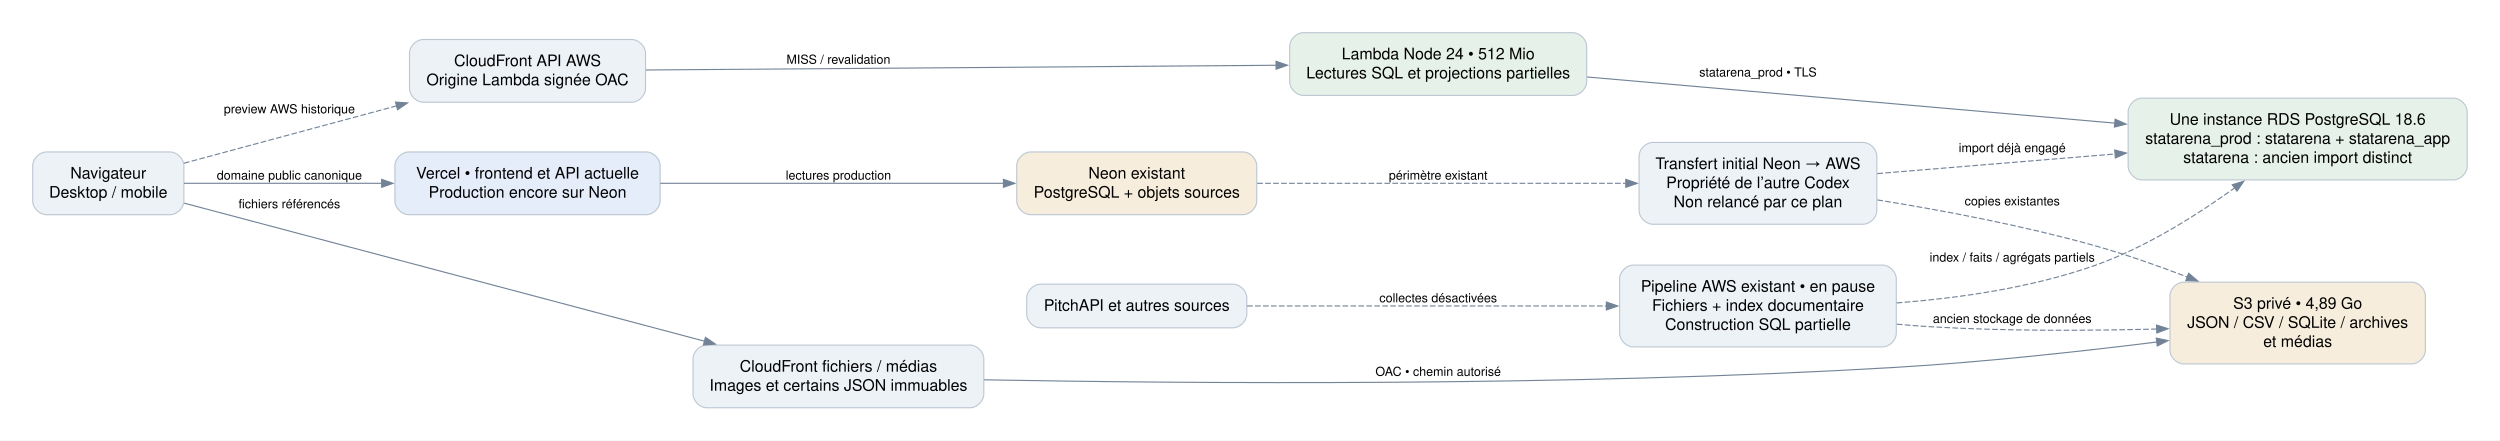
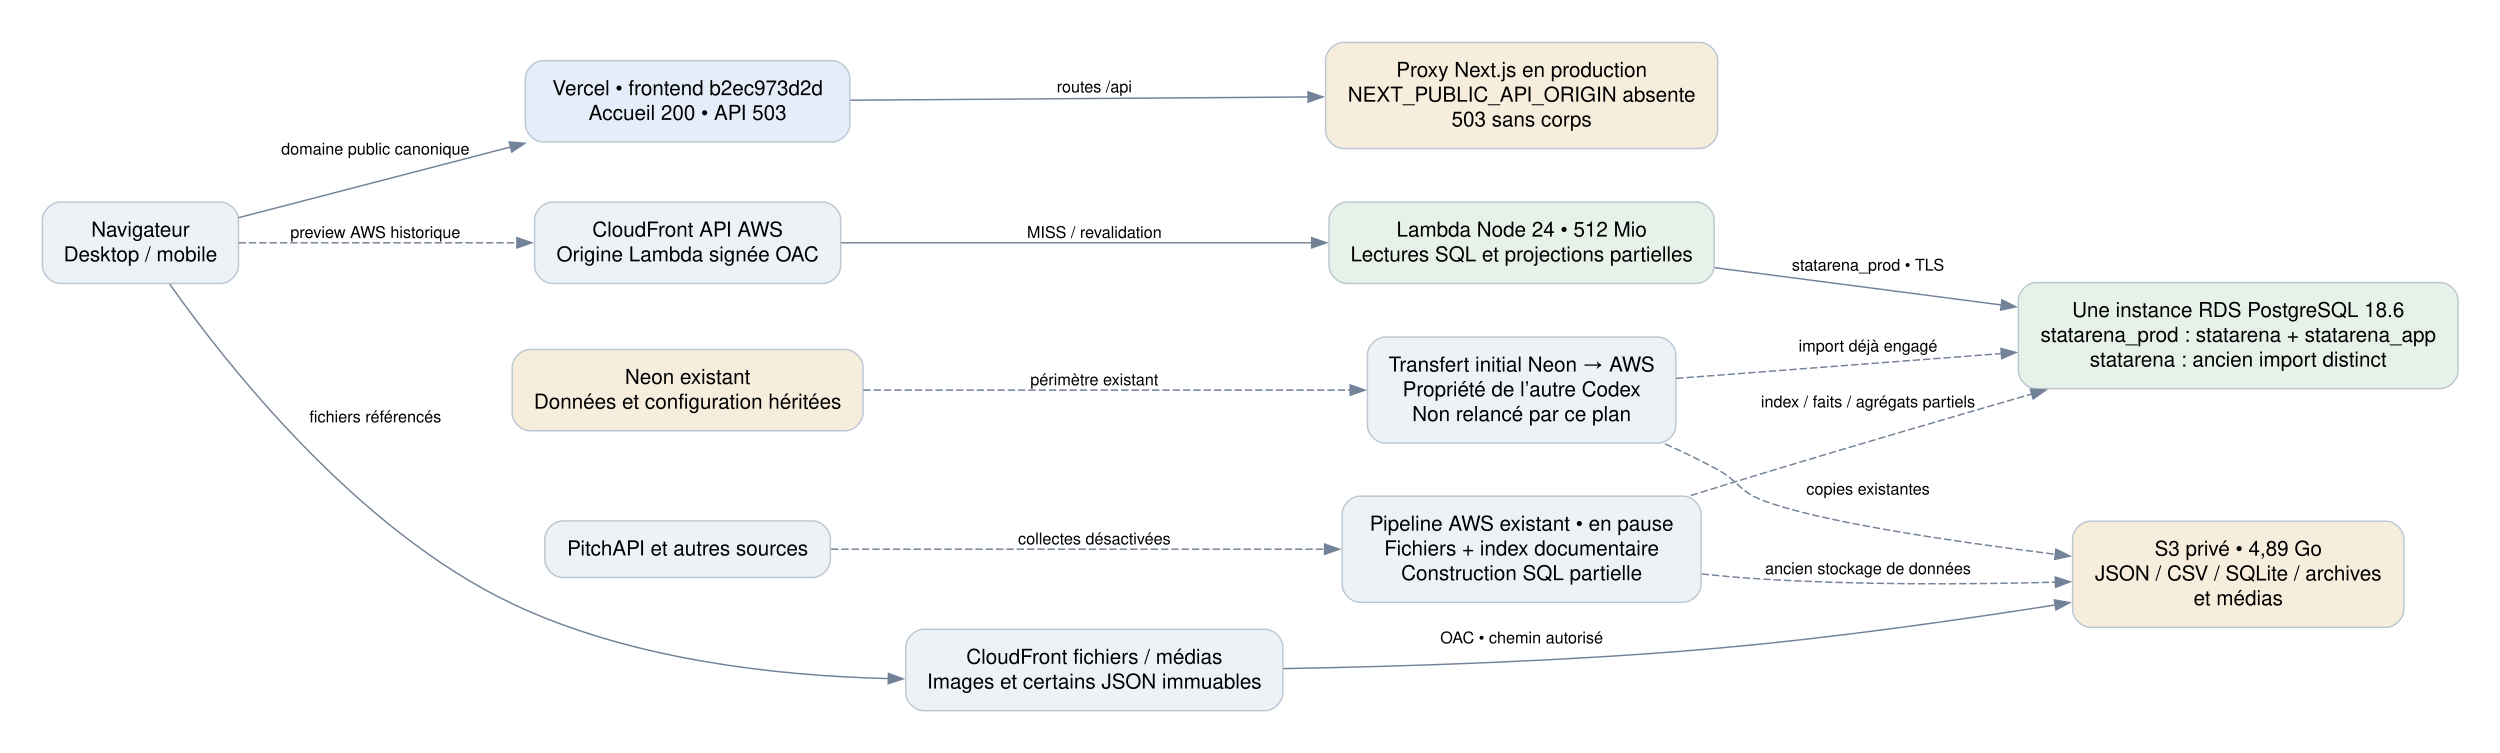
- <svg xmlns="http://www.w3.org/2000/svg" width="2201pt" height="388pt" viewBox="0.00 0.00 2201.00 388.00">
-   <g id="graph0" class="graph" transform="scale(1 1) rotate(0) translate(28.8 359)">
-     <polygon fill="white" stroke="none" points="-28.8,28.8 -28.8,-359 2172.11,-359 2172.11,28.8 -28.8,28.8" />
+ <svg xmlns="http://www.w3.org/2000/svg" width="1697pt" height="511pt" viewBox="0.00 0.00 1697.00 511.00">
+   <g id="graph0" class="graph" transform="scale(1 1) rotate(0) translate(28.8 482.4)">
+     <polygon fill="white" stroke="none" points="-28.8,28.8 -28.8,-482.4 1668.55,-482.4 1668.55,28.8 -28.8,28.8" />
    <g id="node1" class="node">
-       <path fill="#edf2f7" stroke="#bcc7d2" d="M121.07,-225.2C121.07,-225.2 12,-225.2 12,-225.2 6,-225.2 0,-219.2 0,-213.2 0,-213.2 0,-182 0,-182 0,-176 6,-170 12,-170 12,-170 121.07,-170 121.07,-170 127.07,-170 133.07,-176 133.07,-182 133.07,-182 133.07,-213.2 133.07,-213.2 133.07,-219.2 127.07,-225.2 121.07,-225.2" />
-       <text xml:space="preserve" text-anchor="middle" x="66.53" y="-201.8" font-family="Helvetica,sans-Serif" font-size="14.00">Navigateur</text>
-       <text xml:space="preserve" text-anchor="middle" x="66.53" y="-185" font-family="Helvetica,sans-Serif" font-size="14.00">Desktop / mobile</text>
+       <path fill="#edf2f7" stroke="#bcc7d2" d="M121.07,-345.2C121.07,-345.2 12,-345.2 12,-345.2 6,-345.2 0,-339.2 0,-333.2 0,-333.2 0,-302 0,-302 0,-296 6,-290 12,-290 12,-290 121.07,-290 121.07,-290 127.07,-290 133.07,-296 133.07,-302 133.07,-302 133.07,-333.2 133.07,-333.2 133.07,-339.2 127.07,-345.2 121.07,-345.2" />
+       <text xml:space="preserve" text-anchor="middle" x="66.53" y="-321.8" font-family="Helvetica,sans-Serif" font-size="14.00">Navigateur</text>
+       <text xml:space="preserve" text-anchor="middle" x="66.53" y="-305" font-family="Helvetica,sans-Serif" font-size="14.00">Desktop / mobile</text>
    </g>
    <g id="node2" class="node">
-       <path fill="#e4edf9" stroke="#bcc7d2" d="M540.35,-225.2C540.35,-225.2 330.88,-225.2 330.88,-225.2 324.88,-225.2 318.88,-219.2 318.88,-213.2 318.88,-213.2 318.88,-182 318.88,-182 318.88,-176 324.88,-170 330.88,-170 330.88,-170 540.35,-170 540.35,-170 546.35,-170 552.35,-176 552.35,-182 552.35,-182 552.35,-213.2 552.35,-213.2 552.35,-219.2 546.35,-225.2 540.35,-225.2" />
-       <text xml:space="preserve" text-anchor="middle" x="435.62" y="-201.8" font-family="Helvetica,sans-Serif" font-size="14.00">Vercel • frontend et API actuelle</text>
-       <text xml:space="preserve" text-anchor="middle" x="435.62" y="-185" font-family="Helvetica,sans-Serif" font-size="14.00">Production encore sur Neon</text>
+       <path fill="#e4edf9" stroke="#bcc7d2" d="M536.09,-441.2C536.09,-441.2 339.82,-441.2 339.82,-441.2 333.82,-441.2 327.82,-435.2 327.82,-429.2 327.82,-429.2 327.82,-398 327.82,-398 327.82,-392 333.82,-386 339.82,-386 339.82,-386 536.09,-386 536.09,-386 542.09,-386 548.09,-392 548.09,-398 548.09,-398 548.09,-429.2 548.09,-429.2 548.09,-435.2 542.09,-441.2 536.09,-441.2" />
+       <text xml:space="preserve" text-anchor="middle" x="437.95" y="-417.8" font-family="Helvetica,sans-Serif" font-size="14.00">Vercel • frontend b2ec973d2d</text>
+       <text xml:space="preserve" text-anchor="middle" x="437.95" y="-401" font-family="Helvetica,sans-Serif" font-size="14.00">Accueil 200 • API 503</text>
    </g>
    <g id="edge1" class="edge">
-       <path fill="none" stroke="#738397" d="M133.16,-197.6C181.5,-197.6 248.76,-197.6 307.48,-197.6" />
-       <polygon fill="#738397" stroke="#738397" points="307.21,-201.1 317.21,-197.6 307.21,-194.1 307.21,-201.1" />
-       <text xml:space="preserve" text-anchor="middle" x="225.98" y="-200.9" font-family="Helvetica,sans-Serif" font-size="11.00">domaine public canonique</text>
+       <path fill="none" stroke="#738397" d="M133.15,-334.65C184.3,-347.94 256.69,-366.75 317.97,-382.68" />
+       <polygon fill="#738397" stroke="#738397" points="316.86,-386.01 327.42,-385.14 318.62,-379.23 316.86,-386.01" />
+       <text xml:space="preserve" text-anchor="middle" x="225.98" y="-377.5" font-family="Helvetica,sans-Serif" font-size="11.00">domaine public canonique</text>
    </g>
    <g id="node4" class="node">
-       <path fill="#edf2f7" stroke="#bcc7d2" d="M527.51,-324.2C527.51,-324.2 343.73,-324.2 343.73,-324.2 337.73,-324.2 331.73,-318.2 331.73,-312.2 331.73,-312.2 331.73,-281 331.73,-281 331.73,-275 337.73,-269 343.73,-269 343.73,-269 527.51,-269 527.51,-269 533.51,-269 539.51,-275 539.51,-281 539.51,-281 539.51,-312.2 539.51,-312.2 539.51,-318.2 533.51,-324.2 527.51,-324.2" />
-       <text xml:space="preserve" text-anchor="middle" x="435.62" y="-300.8" font-family="Helvetica,sans-Serif" font-size="14.00">CloudFront API AWS</text>
-       <text xml:space="preserve" text-anchor="middle" x="435.62" y="-284" font-family="Helvetica,sans-Serif" font-size="14.00">Origine Lambda signée OAC</text>
+       <path fill="#edf2f7" stroke="#bcc7d2" d="M529.84,-345.2C529.84,-345.2 346.06,-345.2 346.06,-345.2 340.06,-345.2 334.06,-339.2 334.06,-333.2 334.06,-333.2 334.06,-302 334.06,-302 334.06,-296 340.06,-290 346.06,-290 346.06,-290 529.84,-290 529.84,-290 535.84,-290 541.84,-296 541.84,-302 541.84,-302 541.84,-333.2 541.84,-333.2 541.84,-339.2 535.84,-345.2 529.84,-345.2" />
+       <text xml:space="preserve" text-anchor="middle" x="437.95" y="-321.8" font-family="Helvetica,sans-Serif" font-size="14.00">CloudFront API AWS</text>
+       <text xml:space="preserve" text-anchor="middle" x="437.95" y="-305" font-family="Helvetica,sans-Serif" font-size="14.00">Origine Lambda signée OAC</text>
    </g>
    <g id="edge3" class="edge">
-       <path fill="none" stroke="#738397" stroke-dasharray="5,2" d="M133.16,-215.3C185.1,-229.31 258.9,-249.21 320.47,-265.82" />
-       <polygon fill="#738397" stroke="#738397" points="319.39,-269.15 329.96,-268.37 321.22,-262.39 319.39,-269.15" />
-       <text xml:space="preserve" text-anchor="middle" x="225.98" y="-259.27" font-family="Helvetica,sans-Serif" font-size="11.00">preview AWS historique</text>
+       <path fill="none" stroke="#738397" stroke-dasharray="5,2" d="M133.15,-317.6C185.46,-317.6 259.99,-317.6 322.13,-317.6" />
+       <polygon fill="#738397" stroke="#738397" points="322.07,-321.1 332.07,-317.6 322.07,-314.1 322.07,-321.1" />
+       <text xml:space="preserve" text-anchor="middle" x="225.98" y="-320.9" font-family="Helvetica,sans-Serif" font-size="11.00">preview AWS historique</text>
    </g>
    <g id="node7" class="node">
-       <path fill="#edf2f7" stroke="#bcc7d2" d="M825.34,-55.2C825.34,-55.2 593.35,-55.2 593.35,-55.2 587.35,-55.2 581.35,-49.2 581.35,-43.2 581.35,-43.2 581.35,-12 581.35,-12 581.35,-6 587.35,0 593.35,0 593.35,0 825.34,0 825.34,0 831.34,0 837.34,-6 837.34,-12 837.34,-12 837.34,-43.2 837.34,-43.2 837.34,-49.2 831.34,-55.2 825.34,-55.2" />
-       <text xml:space="preserve" text-anchor="middle" x="709.35" y="-31.8" font-family="Helvetica,sans-Serif" font-size="14.00">CloudFront fichiers / médias</text>
-       <text xml:space="preserve" text-anchor="middle" x="709.35" y="-15" font-family="Helvetica,sans-Serif" font-size="14.00">Images et certains JSON immuables</text>
+       <path fill="#edf2f7" stroke="#bcc7d2" d="M830.01,-55.2C830.01,-55.2 598.02,-55.2 598.02,-55.2 592.02,-55.2 586.02,-49.2 586.02,-43.2 586.02,-43.2 586.02,-12 586.02,-12 586.02,-6 592.02,0 598.02,0 598.02,0 830.01,0 830.01,0 836.01,0 842.01,-6 842.01,-12 842.01,-12 842.01,-43.2 842.01,-43.2 842.01,-49.2 836.01,-55.2 830.01,-55.2" />
+       <text xml:space="preserve" text-anchor="middle" x="714.02" y="-31.8" font-family="Helvetica,sans-Serif" font-size="14.00">CloudFront fichiers / médias</text>
+       <text xml:space="preserve" text-anchor="middle" x="714.02" y="-15" font-family="Helvetica,sans-Serif" font-size="14.00">Images et certains JSON immuables</text>
    </g>
    <g id="edge6" class="edge">
-       <path fill="none" stroke="#738397" d="M133.4,-180.13C241.38,-151.48 457.46,-94.16 591.79,-58.52" />
-       <polygon fill="#738397" stroke="#738397" points="592.29,-62.01 601.06,-56.06 590.49,-55.24 592.29,-62.01" />
-       <text xml:space="preserve" text-anchor="middle" x="225.98" y="-175.69" font-family="Helvetica,sans-Serif" font-size="11.00">fichiers référencés</text>
+       <path fill="none" stroke="#738397" d="M86.4,-289.55C123.73,-236.67 212.63,-123.03 318.88,-72.6 398.05,-35.02 495.89,-23.69 574.28,-21.78" />
+       <polygon fill="#738397" stroke="#738397" points="574.26,-25.29 584.19,-21.6 574.12,-18.29 574.26,-25.29" />
+       <text xml:space="preserve" text-anchor="middle" x="225.98" y="-195.73" font-family="Helvetica,sans-Serif" font-size="11.00">fichiers référencés</text>
+     </g>
+     <g id="node12" class="node">
+       <path fill="#f6eddc" stroke="#bcc7d2" d="M1125.14,-453.6C1125.14,-453.6 883.01,-453.6 883.01,-453.6 877.01,-453.6 871.01,-447.6 871.01,-441.6 871.01,-441.6 871.01,-393.6 871.01,-393.6 871.01,-387.6 877.01,-381.6 883.01,-381.6 883.01,-381.6 1125.14,-381.6 1125.14,-381.6 1131.14,-381.6 1137.14,-387.6 1137.14,-393.6 1137.14,-393.6 1137.14,-441.6 1137.14,-441.6 1137.14,-447.6 1131.14,-453.6 1125.14,-453.6" />
+       <text xml:space="preserve" text-anchor="middle" x="1004.08" y="-430.2" font-family="Helvetica,sans-Serif" font-size="14.00">Proxy Next.js en production</text>
+       <text xml:space="preserve" text-anchor="middle" x="1004.08" y="-413.4" font-family="Helvetica,sans-Serif" font-size="14.00">NEXT_PUBLIC_API_ORIGIN absente</text>
+       <text xml:space="preserve" text-anchor="middle" x="1004.08" y="-396.6" font-family="Helvetica,sans-Serif" font-size="14.00">503 sans corps</text>
+     </g>
+     <g id="edge2" class="edge">
+       <path fill="none" stroke="#738397" d="M548.39,-414.38C637,-415 762.54,-415.89 859.26,-416.58" />
+       <polygon fill="#738397" stroke="#738397" points="859.08,-420.08 869.1,-416.65 859.13,-413.08 859.08,-420.08" />
+       <text xml:space="preserve" text-anchor="middle" x="714.02" y="-419.72" font-family="Helvetica,sans-Serif" font-size="11.00">routes /api</text>
    </g>
    <g id="node3" class="node">
-       <path fill="#f6eddc" stroke="#bcc7d2" d="M1065.63,-225.2C1065.63,-225.2 878.34,-225.2 878.34,-225.2 872.34,-225.2 866.34,-219.2 866.34,-213.2 866.34,-213.2 866.34,-182 866.34,-182 866.34,-176 872.34,-170 878.34,-170 878.34,-170 1065.63,-170 1065.63,-170 1071.63,-170 1077.63,-176 1077.63,-182 1077.63,-182 1077.63,-213.2 1077.63,-213.2 1077.63,-219.2 1071.63,-225.2 1065.63,-225.2" />
-       <text xml:space="preserve" text-anchor="middle" x="971.99" y="-201.8" font-family="Helvetica,sans-Serif" font-size="14.00">Neon existant</text>
-       <text xml:space="preserve" text-anchor="middle" x="971.99" y="-185" font-family="Helvetica,sans-Serif" font-size="14.00">PostgreSQL + objets sources</text>
-     </g>
-     <g id="edge2" class="edge">
-       <path fill="none" stroke="#738397" d="M552.57,-197.6C642.06,-197.6 765.29,-197.6 854.83,-197.6" />
-       <polygon fill="#738397" stroke="#738397" points="854.62,-201.1 864.62,-197.6 854.62,-194.1 854.62,-201.1" />
-       <text xml:space="preserve" text-anchor="middle" x="709.35" y="-200.9" font-family="Helvetica,sans-Serif" font-size="11.00">lectures production</text>
+       <path fill="#f6eddc" stroke="#bcc7d2" d="M545.02,-245.2C545.02,-245.2 330.88,-245.2 330.88,-245.2 324.88,-245.2 318.88,-239.2 318.88,-233.2 318.88,-233.2 318.88,-202 318.88,-202 318.88,-196 324.88,-190 330.88,-190 330.88,-190 545.02,-190 545.02,-190 551.02,-190 557.02,-196 557.02,-202 557.02,-202 557.02,-233.2 557.02,-233.2 557.02,-239.2 551.02,-245.2 545.02,-245.2" />
+       <text xml:space="preserve" text-anchor="middle" x="437.95" y="-221.8" font-family="Helvetica,sans-Serif" font-size="14.00">Neon existant</text>
+       <text xml:space="preserve" text-anchor="middle" x="437.95" y="-205" font-family="Helvetica,sans-Serif" font-size="14.00">Données et configuration héritées</text>
    </g>
    <g id="node11" class="node">
-       <path fill="#edf2f7" stroke="#bcc7d2" d="M1611.55,-233.6C1611.55,-233.6 1426.25,-233.6 1426.25,-233.6 1420.25,-233.6 1414.25,-227.6 1414.25,-221.6 1414.25,-221.6 1414.25,-173.6 1414.25,-173.6 1414.25,-167.6 1420.25,-161.6 1426.25,-161.6 1426.25,-161.6 1611.55,-161.6 1611.55,-161.6 1617.55,-161.6 1623.55,-167.6 1623.55,-173.6 1623.55,-173.6 1623.55,-221.6 1623.55,-221.6 1623.55,-227.6 1617.55,-233.6 1611.55,-233.6" />
-       <text xml:space="preserve" text-anchor="middle" x="1518.9" y="-210.2" font-family="Helvetica,sans-Serif" font-size="14.00">Transfert initial Neon → AWS</text>
-       <text xml:space="preserve" text-anchor="middle" x="1518.9" y="-193.4" font-family="Helvetica,sans-Serif" font-size="14.00">Propriété de l’autre Codex</text>
-       <text xml:space="preserve" text-anchor="middle" x="1518.9" y="-176.6" font-family="Helvetica,sans-Serif" font-size="14.00">Non relancé par ce plan</text>
+       <path fill="#edf2f7" stroke="#bcc7d2" d="M1096.73,-253.6C1096.73,-253.6 911.42,-253.6 911.42,-253.6 905.42,-253.6 899.42,-247.6 899.42,-241.6 899.42,-241.6 899.42,-193.6 899.42,-193.6 899.42,-187.6 905.42,-181.6 911.42,-181.6 911.42,-181.6 1096.73,-181.6 1096.73,-181.6 1102.73,-181.6 1108.73,-187.6 1108.73,-193.6 1108.73,-193.6 1108.73,-241.6 1108.73,-241.6 1108.73,-247.6 1102.73,-253.6 1096.73,-253.6" />
+       <text xml:space="preserve" text-anchor="middle" x="1004.08" y="-230.2" font-family="Helvetica,sans-Serif" font-size="14.00">Transfert initial Neon → AWS</text>
+       <text xml:space="preserve" text-anchor="middle" x="1004.08" y="-213.4" font-family="Helvetica,sans-Serif" font-size="14.00">Propriété de l’autre Codex</text>
+       <text xml:space="preserve" text-anchor="middle" x="1004.08" y="-196.6" font-family="Helvetica,sans-Serif" font-size="14.00">Non relancé par ce plan</text>
    </g>
    <g id="edge11" class="edge">
-       <path fill="none" stroke="#738397" stroke-dasharray="5,2" d="M1078.05,-197.6C1171.07,-197.6 1306.59,-197.6 1402.58,-197.6" />
-       <polygon fill="#738397" stroke="#738397" points="1402.57,-201.1 1412.57,-197.6 1402.57,-194.1 1402.57,-201.1" />
-       <text xml:space="preserve" text-anchor="middle" x="1237.37" y="-200.9" font-family="Helvetica,sans-Serif" font-size="11.00">périmètre existant</text>
+       <path fill="none" stroke="#738397" stroke-dasharray="5,2" d="M557.21,-217.6C654.49,-217.6 791.53,-217.6 887.94,-217.6" />
+       <polygon fill="#738397" stroke="#738397" points="887.68,-221.1 897.68,-217.6 887.68,-214.1 887.68,-221.1" />
+       <text xml:space="preserve" text-anchor="middle" x="714.02" y="-220.9" font-family="Helvetica,sans-Serif" font-size="11.00">périmètre existant</text>
    </g>
    <g id="node5" class="node">
-       <path fill="#e6f1e9" stroke="#bcc7d2" d="M1356.1,-330.2C1356.1,-330.2 1118.63,-330.2 1118.63,-330.2 1112.63,-330.2 1106.63,-324.2 1106.63,-318.2 1106.63,-318.2 1106.63,-287 1106.63,-287 1106.63,-281 1112.63,-275 1118.63,-275 1118.63,-275 1356.1,-275 1356.1,-275 1362.1,-275 1368.1,-281 1368.1,-287 1368.1,-287 1368.1,-318.2 1368.1,-318.2 1368.1,-324.2 1362.1,-330.2 1356.1,-330.2" />
-       <text xml:space="preserve" text-anchor="middle" x="1237.37" y="-306.8" font-family="Helvetica,sans-Serif" font-size="14.00">Lambda Node 24 • 512 Mio</text>
-       <text xml:space="preserve" text-anchor="middle" x="1237.37" y="-290" font-family="Helvetica,sans-Serif" font-size="14.00">Lectures SQL et projections partielles</text>
+       <path fill="#e6f1e9" stroke="#bcc7d2" d="M1122.81,-345.2C1122.81,-345.2 885.34,-345.2 885.34,-345.2 879.34,-345.2 873.34,-339.2 873.34,-333.2 873.34,-333.2 873.34,-302 873.34,-302 873.34,-296 879.34,-290 885.34,-290 885.34,-290 1122.81,-290 1122.81,-290 1128.81,-290 1134.81,-296 1134.81,-302 1134.81,-302 1134.81,-333.2 1134.81,-333.2 1134.81,-339.2 1128.81,-345.2 1122.81,-345.2" />
+       <text xml:space="preserve" text-anchor="middle" x="1004.08" y="-321.8" font-family="Helvetica,sans-Serif" font-size="14.00">Lambda Node 24 • 512 Mio</text>
+       <text xml:space="preserve" text-anchor="middle" x="1004.08" y="-305" font-family="Helvetica,sans-Serif" font-size="14.00">Lectures SQL et projections partielles</text>
    </g>
    <g id="edge4" class="edge">
-       <path fill="none" stroke="#738397" d="M539.94,-297.38C681.38,-298.44 935.83,-300.35 1094.88,-301.54" />
-       <polygon fill="#738397" stroke="#738397" points="1094.63,-305.04 1104.65,-301.61 1094.68,-298.04 1094.63,-305.04" />
-       <text xml:space="preserve" text-anchor="middle" x="709.35" y="-302.9" font-family="Helvetica,sans-Serif" font-size="11.00">MISS / revalidation</text>
+       <path fill="none" stroke="#738397" d="M542.09,-317.6C631.72,-317.6 762.38,-317.6 861.74,-317.6" />
+       <polygon fill="#738397" stroke="#738397" points="861.57,-321.1 871.57,-317.6 861.57,-314.1 861.57,-321.1" />
+       <text xml:space="preserve" text-anchor="middle" x="714.02" y="-320.9" font-family="Helvetica,sans-Serif" font-size="11.00">MISS / revalidation</text>
    </g>
    <g id="node6" class="node">
-       <path fill="#e6f1e9" stroke="#bcc7d2" d="M2131.31,-272.6C2131.31,-272.6 1856.82,-272.6 1856.82,-272.6 1850.82,-272.6 1844.82,-266.6 1844.82,-260.6 1844.82,-260.6 1844.82,-212.6 1844.82,-212.6 1844.82,-206.6 1850.82,-200.6 1856.82,-200.6 1856.82,-200.6 2131.31,-200.6 2131.31,-200.6 2137.31,-200.6 2143.31,-206.6 2143.31,-212.6 2143.31,-212.6 2143.31,-260.6 2143.31,-260.6 2143.31,-266.6 2137.31,-272.6 2131.31,-272.6" />
-       <text xml:space="preserve" text-anchor="middle" x="1994.06" y="-249.2" font-family="Helvetica,sans-Serif" font-size="14.00">Une instance RDS PostgreSQL 18.6</text>
-       <text xml:space="preserve" text-anchor="middle" x="1994.06" y="-232.4" font-family="Helvetica,sans-Serif" font-size="14.00">statarena_prod : statarena + statarena_app</text>
-       <text xml:space="preserve" text-anchor="middle" x="1994.06" y="-215.6" font-family="Helvetica,sans-Serif" font-size="14.00">statarena : ancien import distinct</text>
+       <path fill="#e6f1e9" stroke="#bcc7d2" d="M1627.75,-290.6C1627.75,-290.6 1353.26,-290.6 1353.26,-290.6 1347.26,-290.6 1341.26,-284.6 1341.26,-278.6 1341.26,-278.6 1341.26,-230.6 1341.26,-230.6 1341.26,-224.6 1347.26,-218.6 1353.26,-218.6 1353.26,-218.6 1627.75,-218.6 1627.75,-218.6 1633.75,-218.6 1639.75,-224.6 1639.75,-230.6 1639.75,-230.6 1639.75,-278.6 1639.75,-278.6 1639.75,-284.6 1633.75,-290.6 1627.75,-290.6" />
+       <text xml:space="preserve" text-anchor="middle" x="1490.51" y="-267.2" font-family="Helvetica,sans-Serif" font-size="14.00">Une instance RDS PostgreSQL 18.6</text>
+       <text xml:space="preserve" text-anchor="middle" x="1490.51" y="-250.4" font-family="Helvetica,sans-Serif" font-size="14.00">statarena_prod : statarena + statarena_app</text>
+       <text xml:space="preserve" text-anchor="middle" x="1490.51" y="-233.6" font-family="Helvetica,sans-Serif" font-size="14.00">statarena : ancien import distinct</text>
    </g>
    <g id="edge5" class="edge">
-       <path fill="none" stroke="#738397" d="M1368.53,-291.22C1497.44,-279.94 1695.08,-262.66 1833.4,-250.56" />
-       <polygon fill="#738397" stroke="#738397" points="1833.34,-254.08 1843,-249.72 1832.73,-247.11 1833.34,-254.08" />
-       <text xml:space="preserve" text-anchor="middle" x="1518.9" y="-291.64" font-family="Helvetica,sans-Serif" font-size="11.00">statarena_prod • TLS</text>
+       <path fill="none" stroke="#738397" d="M1135.21,-300.68C1195.09,-292.89 1266.7,-283.58 1329.82,-275.37" />
+       <polygon fill="#738397" stroke="#738397" points="1330.12,-278.86 1339.59,-274.1 1329.22,-271.92 1330.12,-278.86" />
+       <text xml:space="preserve" text-anchor="middle" x="1239.2" y="-298.72" font-family="Helvetica,sans-Serif" font-size="11.00">statarena_prod • TLS</text>
    </g>
    <g id="node8" class="node">
-       <path fill="#f6eddc" stroke="#bcc7d2" d="M2094.49,-110.6C2094.49,-110.6 1893.63,-110.6 1893.63,-110.6 1887.63,-110.6 1881.63,-104.6 1881.63,-98.6 1881.63,-98.6 1881.63,-50.6 1881.63,-50.6 1881.63,-44.6 1887.63,-38.6 1893.63,-38.6 1893.63,-38.6 2094.49,-38.6 2094.49,-38.6 2100.49,-38.6 2106.49,-44.6 2106.49,-50.6 2106.49,-50.6 2106.49,-98.6 2106.49,-98.6 2106.49,-104.6 2100.49,-110.6 2094.49,-110.6" />
-       <text xml:space="preserve" text-anchor="middle" x="1994.06" y="-87.2" font-family="Helvetica,sans-Serif" font-size="14.00">S3 privé • 4,89 Go</text>
-       <text xml:space="preserve" text-anchor="middle" x="1994.06" y="-70.4" font-family="Helvetica,sans-Serif" font-size="14.00">JSON / CSV / SQLite / archives</text>
-       <text xml:space="preserve" text-anchor="middle" x="1994.06" y="-53.6" font-family="Helvetica,sans-Serif" font-size="14.00">et médias</text>
+       <path fill="#f6eddc" stroke="#bcc7d2" d="M1590.94,-128.6C1590.94,-128.6 1390.08,-128.6 1390.08,-128.6 1384.08,-128.6 1378.08,-122.6 1378.08,-116.6 1378.08,-116.6 1378.08,-68.6 1378.08,-68.6 1378.08,-62.6 1384.08,-56.6 1390.08,-56.6 1390.08,-56.6 1590.94,-56.6 1590.94,-56.6 1596.94,-56.6 1602.94,-62.6 1602.94,-68.6 1602.94,-68.6 1602.94,-116.6 1602.94,-116.6 1602.94,-122.6 1596.94,-128.6 1590.94,-128.6" />
+       <text xml:space="preserve" text-anchor="middle" x="1490.51" y="-105.2" font-family="Helvetica,sans-Serif" font-size="14.00">S3 privé • 4,89 Go</text>
+       <text xml:space="preserve" text-anchor="middle" x="1490.51" y="-88.4" font-family="Helvetica,sans-Serif" font-size="14.00">JSON / CSV / SQLite / archives</text>
+       <text xml:space="preserve" text-anchor="middle" x="1490.51" y="-71.6" font-family="Helvetica,sans-Serif" font-size="14.00">et médias</text>
    </g>
    <g id="edge7" class="edge">
-       <path fill="none" stroke="#738397" d="M837.65,-24.61C1016.96,-21.32 1354.09,-18.55 1640.69,-35.6 1717.22,-40.15 1802.71,-49.51 1870.31,-57.92" />
-       <polygon fill="#738397" stroke="#738397" points="1869.57,-61.35 1879.93,-59.12 1870.44,-54.4 1869.57,-61.35" />
-       <text xml:space="preserve" text-anchor="middle" x="1237.37" y="-28.1" font-family="Helvetica,sans-Serif" font-size="11.00">OAC • chemin autorisé</text>
+       <path fill="none" stroke="#738397" d="M842.23,-28.54C926.12,-30.02 1038.34,-33.66 1137.14,-42.4 1213.66,-49.17 1298.97,-61.21 1366.48,-71.8" />
+       <polygon fill="#738397" stroke="#738397" points="1365.67,-75.21 1376.09,-73.31 1366.76,-68.3 1365.67,-75.21" />
+       <text xml:space="preserve" text-anchor="middle" x="1004.08" y="-45.7" font-family="Helvetica,sans-Serif" font-size="11.00">OAC • chemin autorisé</text>
    </g>
    <g id="node9" class="node">
-       <path fill="#edf2f7" stroke="#bcc7d2" d="M1628.69,-125.6C1628.69,-125.6 1409.1,-125.6 1409.1,-125.6 1403.1,-125.6 1397.1,-119.6 1397.1,-113.6 1397.1,-113.6 1397.1,-65.6 1397.1,-65.6 1397.1,-59.6 1403.1,-53.6 1409.1,-53.6 1409.1,-53.6 1628.69,-53.6 1628.69,-53.6 1634.69,-53.6 1640.69,-59.6 1640.69,-65.6 1640.69,-65.6 1640.69,-113.6 1640.69,-113.6 1640.69,-119.6 1634.69,-125.6 1628.69,-125.6" />
-       <text xml:space="preserve" text-anchor="middle" x="1518.9" y="-102.2" font-family="Helvetica,sans-Serif" font-size="14.00">Pipeline AWS existant • en pause</text>
-       <text xml:space="preserve" text-anchor="middle" x="1518.9" y="-85.4" font-family="Helvetica,sans-Serif" font-size="14.00">Fichiers + index documentaire</text>
-       <text xml:space="preserve" text-anchor="middle" x="1518.9" y="-68.6" font-family="Helvetica,sans-Serif" font-size="14.00">Construction SQL partielle</text>
+       <path fill="#edf2f7" stroke="#bcc7d2" d="M1113.87,-145.6C1113.87,-145.6 894.28,-145.6 894.28,-145.6 888.28,-145.6 882.28,-139.6 882.28,-133.6 882.28,-133.6 882.28,-85.6 882.28,-85.6 882.28,-79.6 888.28,-73.6 894.28,-73.6 894.28,-73.6 1113.87,-73.6 1113.87,-73.6 1119.87,-73.6 1125.87,-79.6 1125.87,-85.6 1125.87,-85.6 1125.87,-133.6 1125.87,-133.6 1125.87,-139.6 1119.87,-145.6 1113.87,-145.6" />
+       <text xml:space="preserve" text-anchor="middle" x="1004.08" y="-122.2" font-family="Helvetica,sans-Serif" font-size="14.00">Pipeline AWS existant • en pause</text>
+       <text xml:space="preserve" text-anchor="middle" x="1004.08" y="-105.4" font-family="Helvetica,sans-Serif" font-size="14.00">Fichiers + index documentaire</text>
+       <text xml:space="preserve" text-anchor="middle" x="1004.08" y="-88.6" font-family="Helvetica,sans-Serif" font-size="14.00">Construction SQL partielle</text>
    </g>
    <g id="edge10" class="edge">
-       <path fill="none" stroke="#738397" stroke-dasharray="5,2" d="M1641.06,-92.28C1695.73,-96.49 1760.33,-105.75 1815.82,-125.4 1860.26,-141.14 1905.2,-169.5 1938.71,-193.65" />
-       <polygon fill="#738397" stroke="#738397" points="1936.49,-196.36 1946.63,-199.44 1940.62,-190.71 1936.49,-196.36" />
-       <text xml:space="preserve" text-anchor="middle" x="1742.75" y="-128.7" font-family="Helvetica,sans-Serif" font-size="11.00">index / faits / agrégats partiels</text>
+       <path fill="none" stroke="#738397" stroke-dasharray="5,2" d="M1118.92,-146.02C1134.76,-150.98 1150.84,-155.96 1166.14,-160.6 1226.44,-178.91 1293.3,-198.47 1350.5,-214.98" />
+       <polygon fill="#738397" stroke="#738397" points="1349.4,-218.3 1359.98,-217.71 1351.34,-211.58 1349.4,-218.3" />
+       <text xml:space="preserve" text-anchor="middle" x="1239.2" y="-205.92" font-family="Helvetica,sans-Serif" font-size="11.00">index / faits / agrégats partiels</text>
    </g>
    <g id="edge9" class="edge">
-       <path fill="none" stroke="#738397" stroke-dasharray="5,2" d="M1641.19,-73.6C1650.82,-72.72 1660.41,-71.96 1669.69,-71.4 1735.76,-67.4 1809.57,-67.76 1869.96,-69.32" />
-       <polygon fill="#738397" stroke="#738397" points="1869.86,-72.82 1879.96,-69.59 1870.06,-65.82 1869.86,-72.82" />
-       <text xml:space="preserve" text-anchor="middle" x="1742.75" y="-74.7" font-family="Helvetica,sans-Serif" font-size="11.00">ancien stockage de données</text>
+       <path fill="none" stroke="#738397" stroke-dasharray="5,2" d="M1126.29,-92.75C1139.71,-91.38 1153.2,-90.21 1166.14,-89.4 1232.2,-85.27 1306,-85.63 1366.4,-87.21" />
+       <polygon fill="#738397" stroke="#738397" points="1366.3,-90.71 1376.4,-87.49 1366.5,-83.71 1366.3,-90.71" />
+       <text xml:space="preserve" text-anchor="middle" x="1239.2" y="-92.7" font-family="Helvetica,sans-Serif" font-size="11.00">ancien stockage de données</text>
    </g>
    <g id="node10" class="node">
-       <path fill="#edf2f7" stroke="#bcc7d2" d="M1056.87,-108.8C1056.87,-108.8 887.11,-108.8 887.11,-108.8 881.11,-108.8 875.11,-102.8 875.11,-96.8 875.11,-96.8 875.11,-82.4 875.11,-82.4 875.11,-76.4 881.11,-70.4 887.11,-70.4 887.11,-70.4 1056.87,-70.4 1056.87,-70.4 1062.87,-70.4 1068.87,-76.4 1068.87,-82.4 1068.87,-82.4 1068.87,-96.8 1068.87,-96.8 1068.87,-102.8 1062.87,-108.8 1056.87,-108.8" />
-       <text xml:space="preserve" text-anchor="middle" x="971.99" y="-85.4" font-family="Helvetica,sans-Serif" font-size="14.00">PitchAPI et autres sources</text>
+       <path fill="#edf2f7" stroke="#bcc7d2" d="M522.84,-128.8C522.84,-128.8 353.07,-128.8 353.07,-128.8 347.07,-128.8 341.07,-122.8 341.07,-116.8 341.07,-116.8 341.07,-102.4 341.07,-102.4 341.07,-96.4 347.07,-90.4 353.07,-90.4 353.07,-90.4 522.84,-90.4 522.84,-90.4 528.84,-90.4 534.84,-96.4 534.84,-102.4 534.84,-102.4 534.84,-116.8 534.84,-116.8 534.84,-122.8 528.84,-128.8 522.84,-128.8" />
+       <text xml:space="preserve" text-anchor="middle" x="437.95" y="-105.4" font-family="Helvetica,sans-Serif" font-size="14.00">PitchAPI et autres sources</text>
    </g>
    <g id="edge8" class="edge">
-       <path fill="none" stroke="#738397" stroke-dasharray="5,2" d="M1069.15,-89.6C1157.03,-89.6 1287.78,-89.6 1385.51,-89.6" />
-       <polygon fill="#738397" stroke="#738397" points="1385.44,-93.1 1395.44,-89.6 1385.44,-86.1 1385.44,-93.1" />
-       <text xml:space="preserve" text-anchor="middle" x="1237.37" y="-92.9" font-family="Helvetica,sans-Serif" font-size="11.00">collectes désactivées</text>
+       <path fill="none" stroke="#738397" stroke-dasharray="5,2" d="M535.29,-109.6C627.57,-109.6 767.6,-109.6 870.41,-109.6" />
+       <polygon fill="#738397" stroke="#738397" points="870.3,-113.1 880.3,-109.6 870.3,-106.1 870.3,-113.1" />
+       <text xml:space="preserve" text-anchor="middle" x="714.02" y="-112.9" font-family="Helvetica,sans-Serif" font-size="11.00">collectes désactivées</text>
    </g>
    <g id="edge12" class="edge">
-       <path fill="none" stroke="#738397" stroke-dasharray="5,2" d="M1624.03,-206.18C1685.37,-211.24 1764.24,-217.74 1833.32,-223.43" />
-       <polygon fill="#738397" stroke="#738397" points="1832.99,-226.92 1843.25,-224.25 1833.57,-219.94 1832.99,-226.92" />
-       <text xml:space="preserve" text-anchor="middle" x="1742.75" y="-225.04" font-family="Helvetica,sans-Serif" font-size="11.00">import déjà engagé</text>
+       <path fill="none" stroke="#738397" stroke-dasharray="5,2" d="M1109,-225.54C1173.39,-230.46 1257.39,-236.87 1330.08,-242.42" />
+       <polygon fill="#738397" stroke="#738397" points="1329.43,-245.88 1339.67,-243.16 1329.97,-238.9 1329.43,-245.88" />
+       <text xml:space="preserve" text-anchor="middle" x="1239.2" y="-243.8" font-family="Helvetica,sans-Serif" font-size="11.00">import déjà engagé</text>
    </g>
    <g id="edge13" class="edge">
-       <path fill="none" stroke="#738397" stroke-dasharray="5,2" d="M1624.02,-183.01C1681.22,-173.81 1753.08,-160.3 1815.82,-142.6 1842.58,-135.05 1870.96,-125.09 1896.97,-115.13" />
-       <polygon fill="#738397" stroke="#738397" points="1898.11,-118.44 1906.17,-111.56 1895.58,-111.91 1898.11,-118.44" />
-       <text xml:space="preserve" text-anchor="middle" x="1742.75" y="-178.22" font-family="Helvetica,sans-Serif" font-size="11.00">copies existantes</text>
+       <path fill="none" stroke="#738397" stroke-dasharray="5,2" d="M1101.45,-181.11C1113.66,-175.64 1125.82,-169.76 1137.14,-163.6 1150.93,-156.09 1151.56,-149.26 1166.14,-143.4 1202.01,-128.98 1291.09,-115.54 1366.7,-106.11" />
+       <polygon fill="#738397" stroke="#738397" points="1366.74,-109.63 1376.24,-104.93 1365.89,-102.68 1366.74,-109.63" />
+       <text xml:space="preserve" text-anchor="middle" x="1239.2" y="-146.7" font-family="Helvetica,sans-Serif" font-size="11.00">copies existantes</text>
    </g>
  </g>
</svg>
